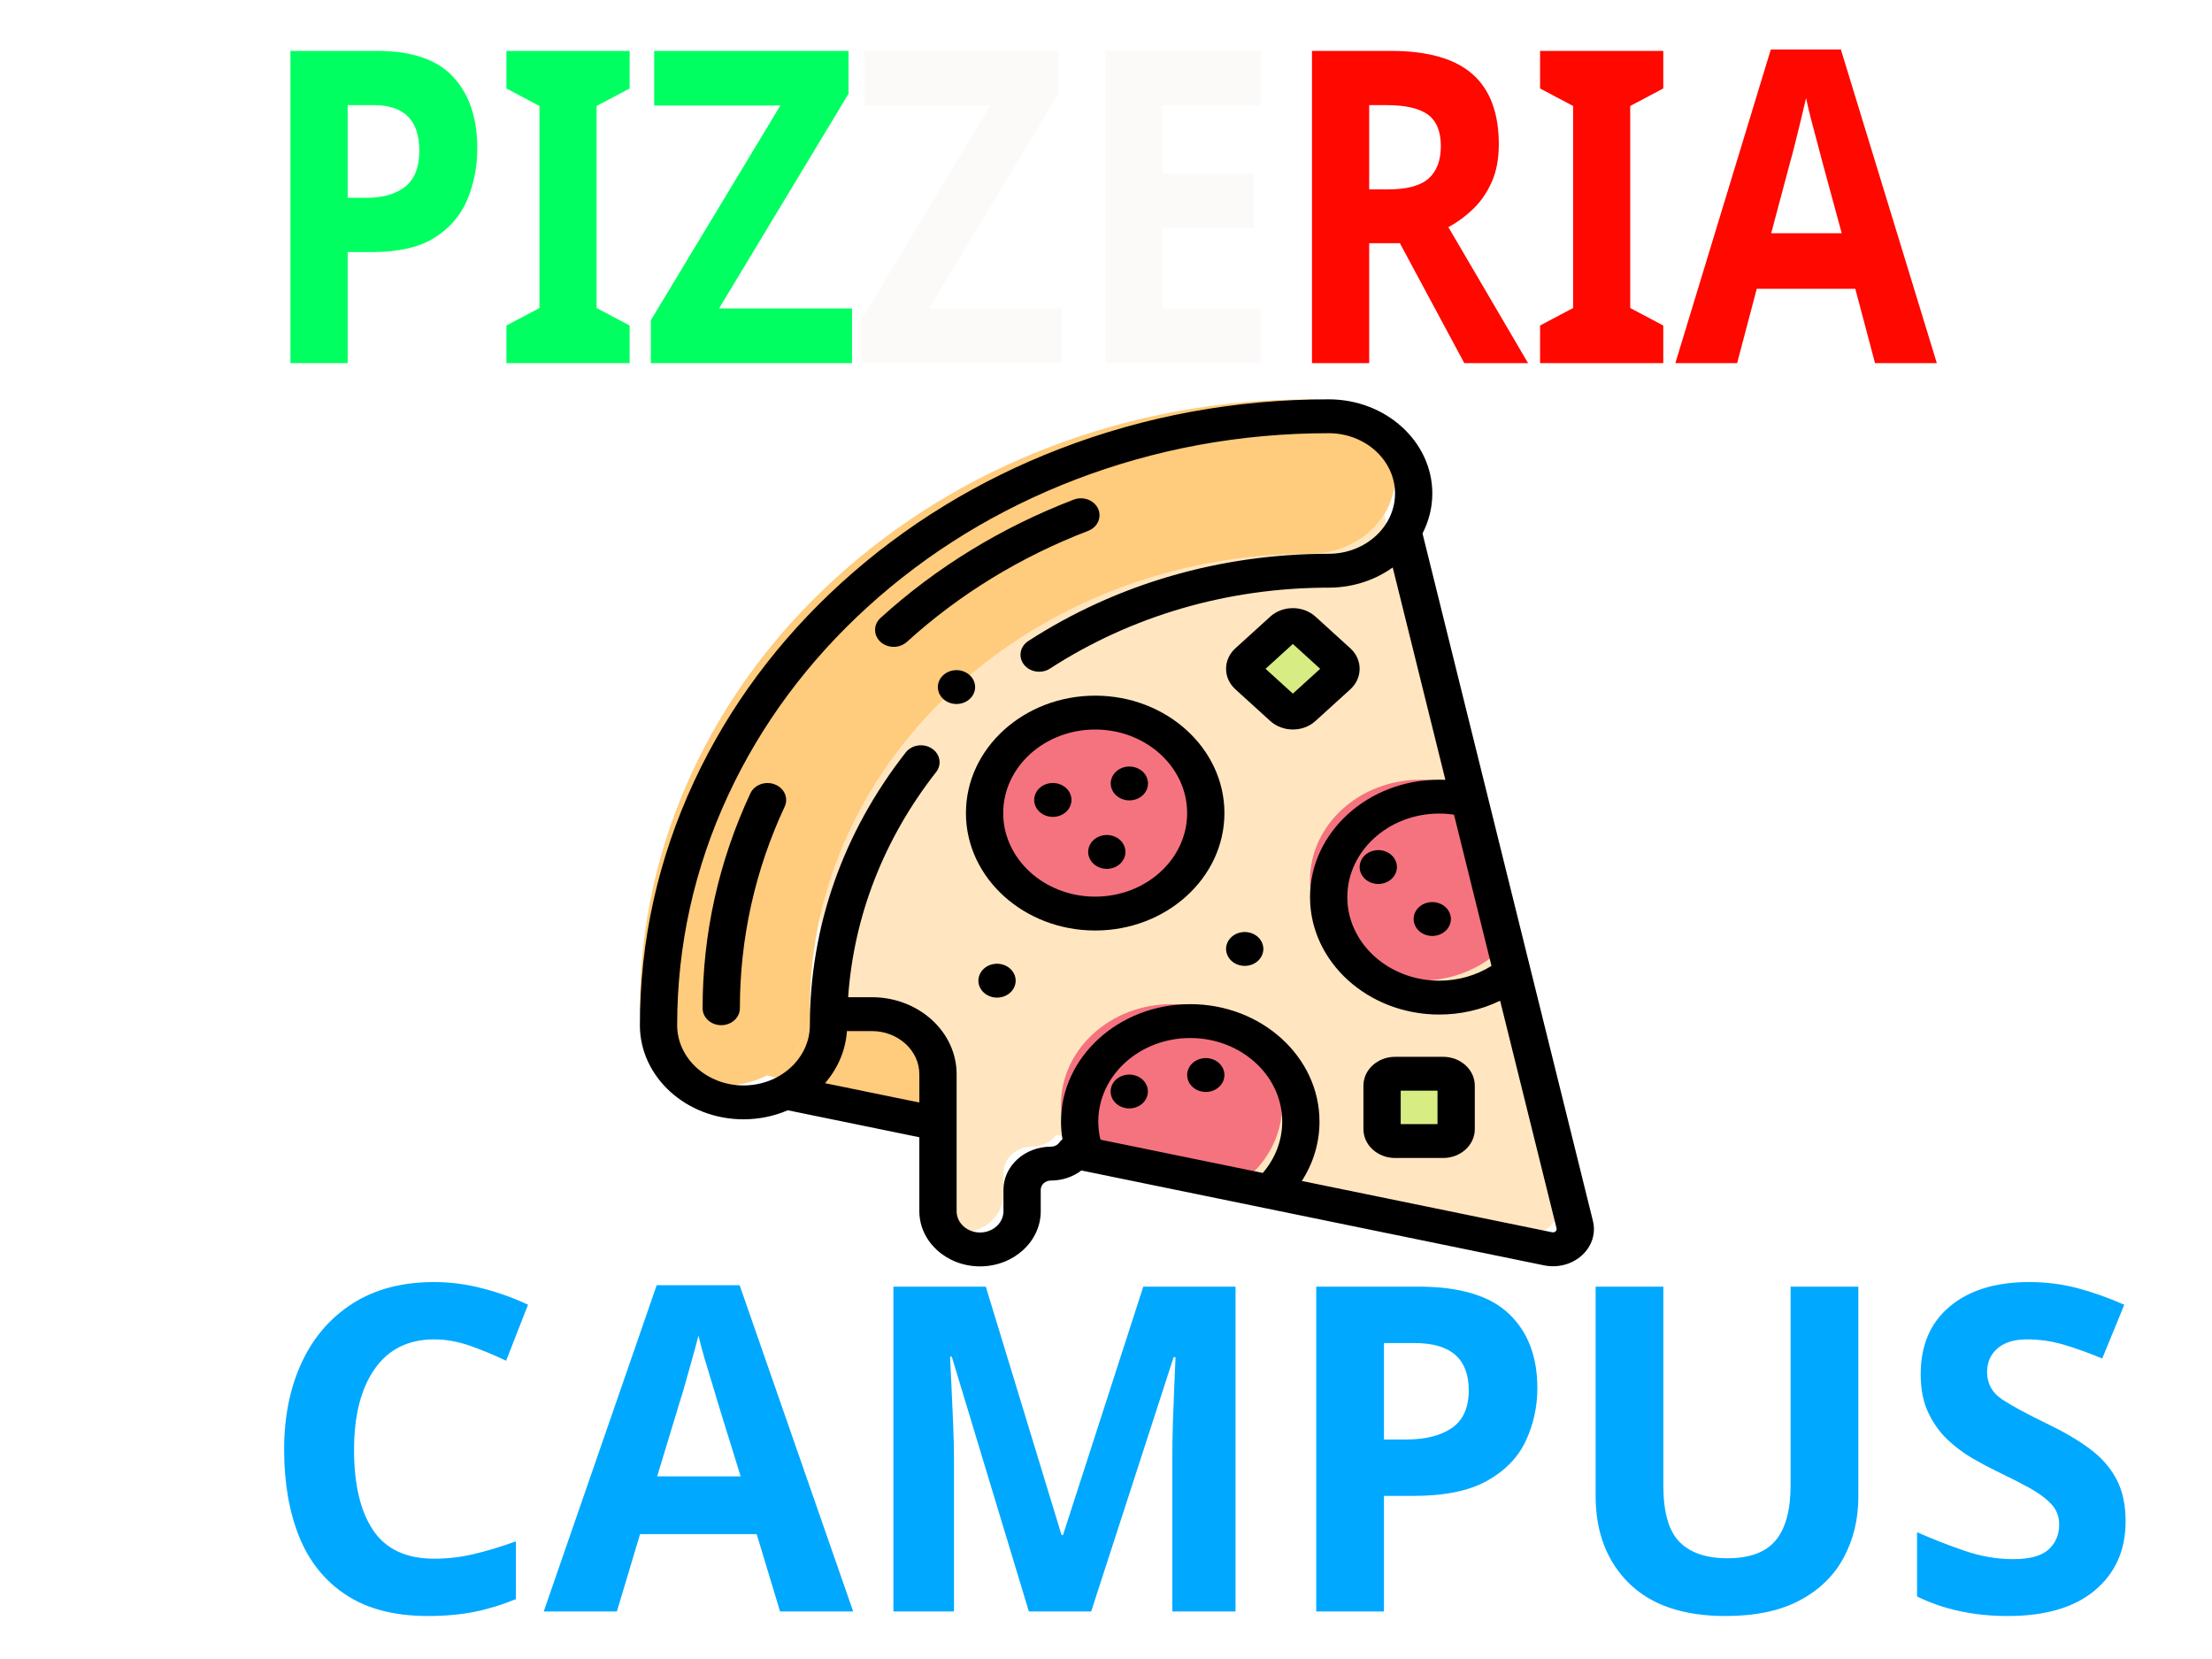
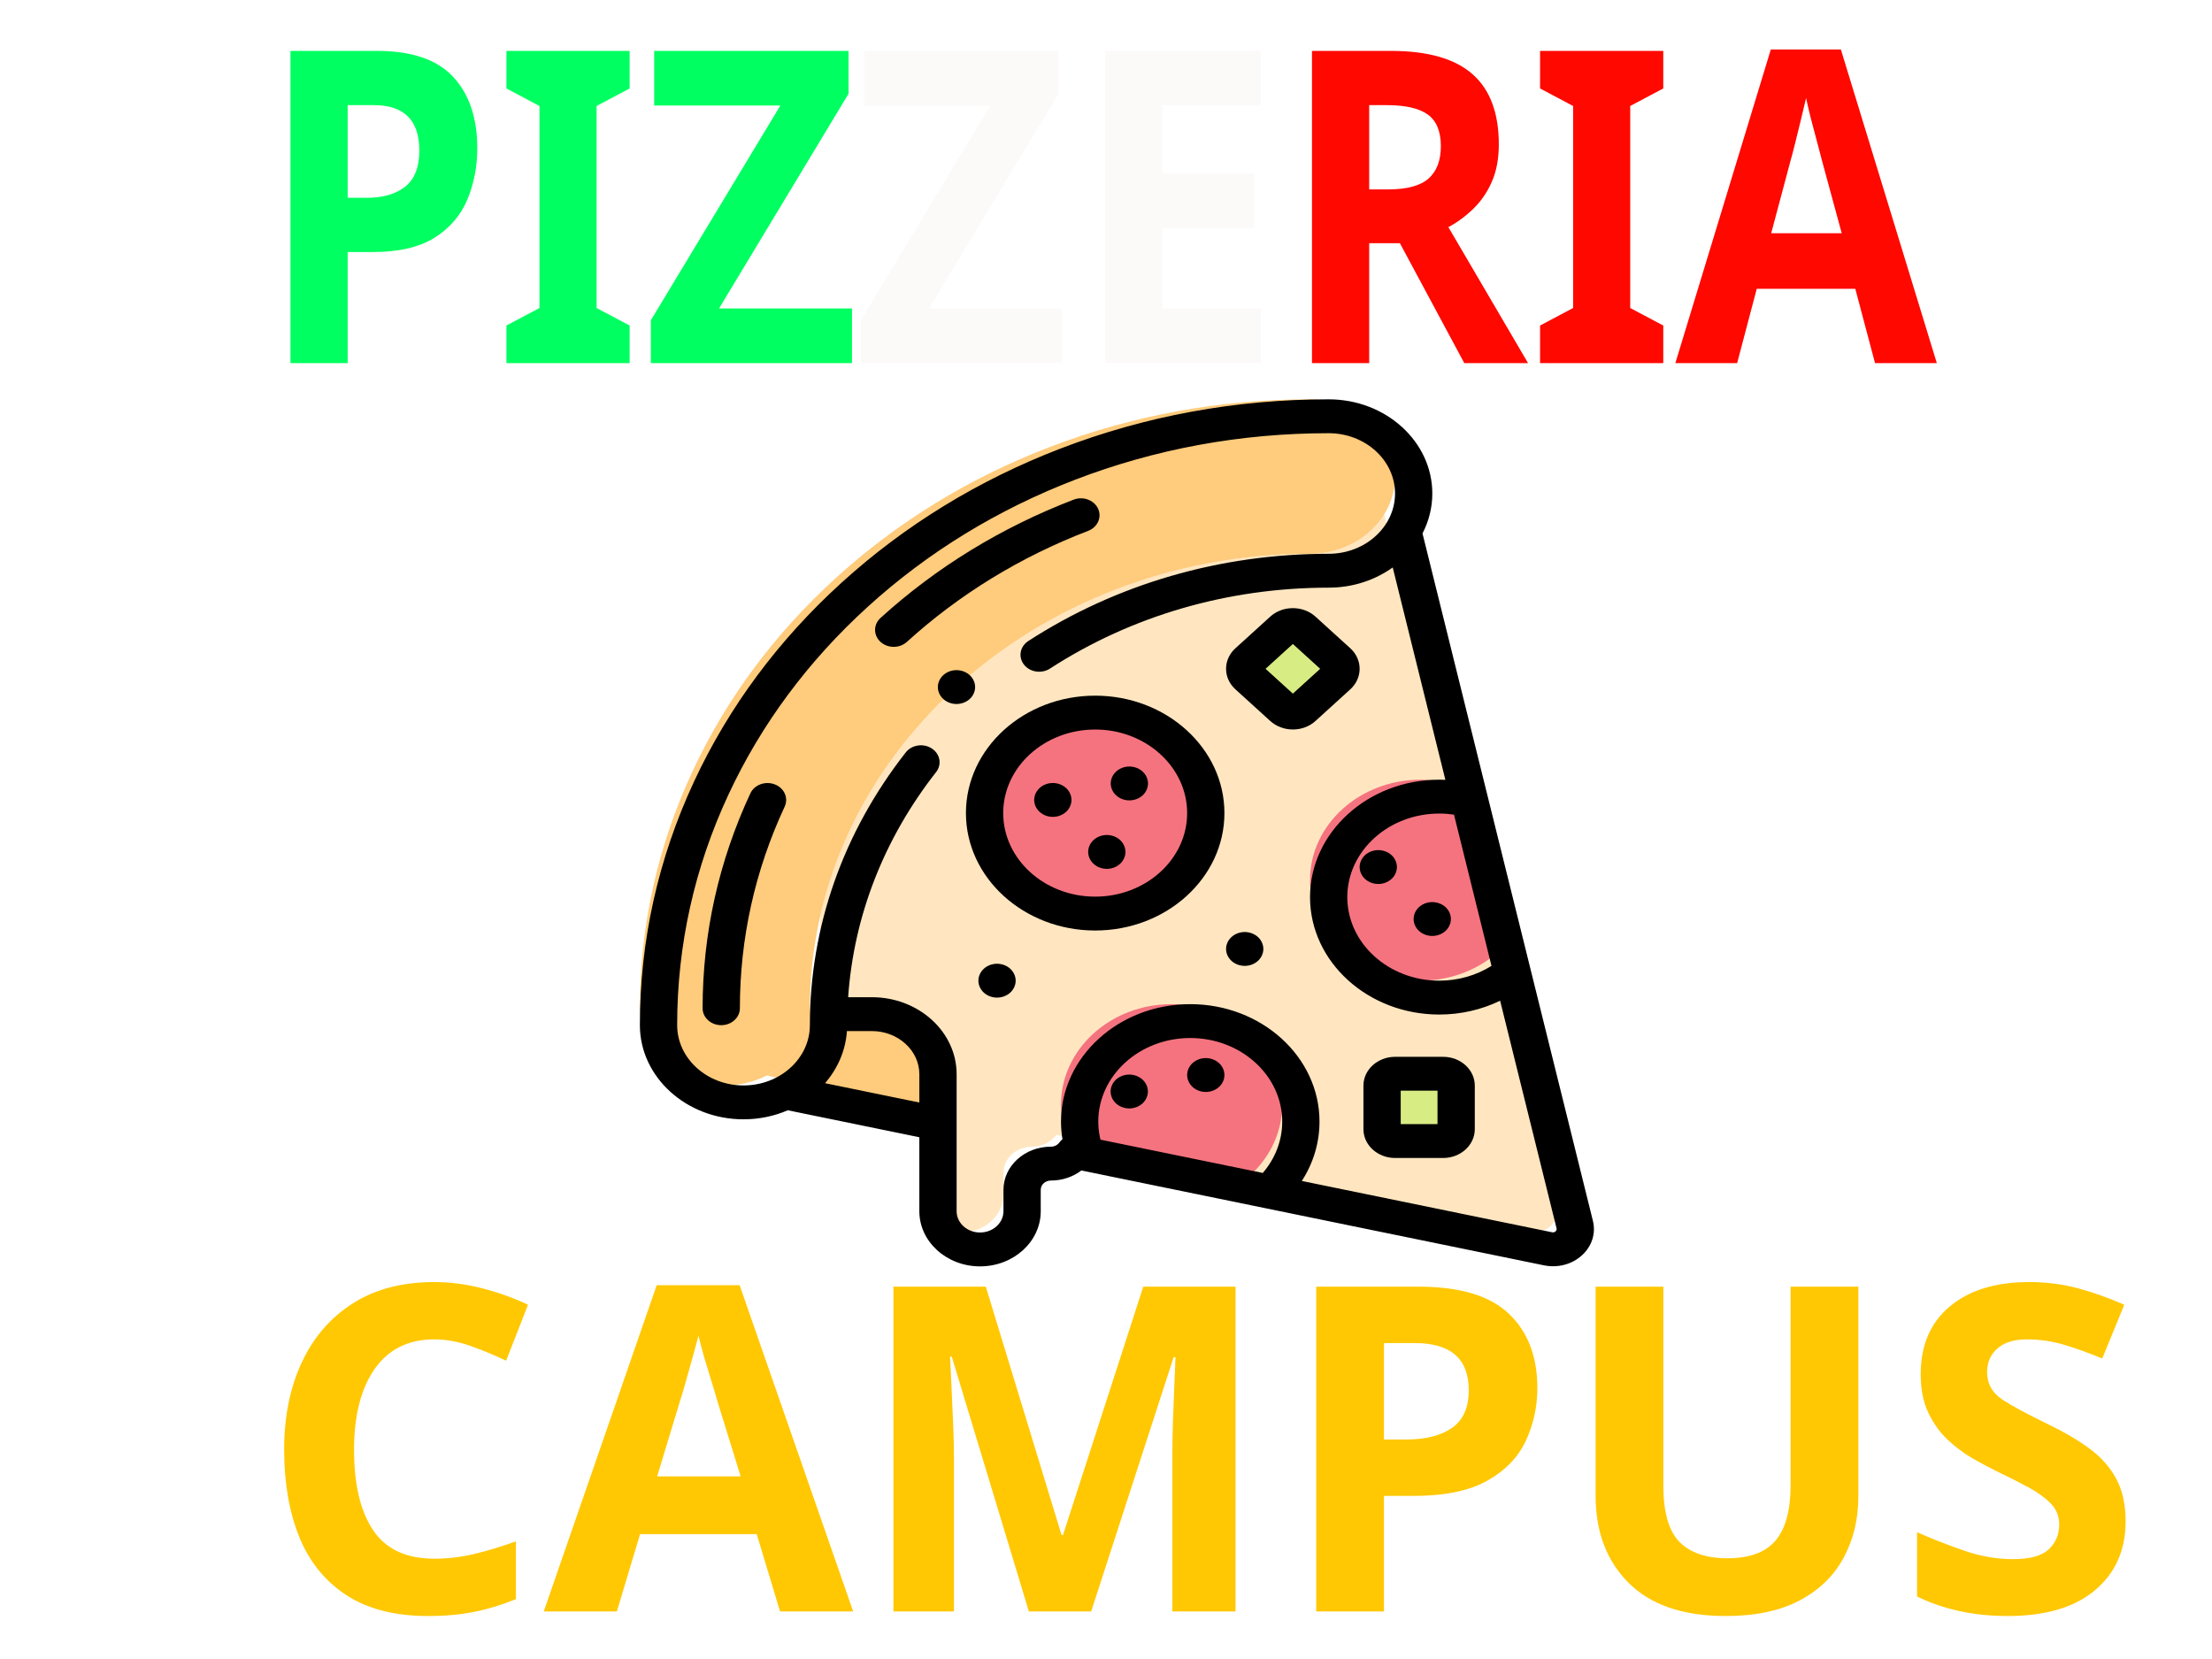
<svg xmlns="http://www.w3.org/2000/svg" width="100%" height="100%" viewBox="0 0 800 600" version="1.1" xml:space="preserve" style="fill-rule:evenodd;clip-rule:evenodd;stroke-linejoin:round;stroke-miterlimit:2;">
  <g id="XMLID_1864_" transform="matrix(0.67409,0,0,0.612457,224.634,138.299)">
    <path d="M501.634,487.318L409.45,78.027L409.306,78.06C401.47,91.878 386.638,101.208 369.62,101.208C240.68,101.209 132.704,192.624 107.062,314.044L105.501,363.052L124.53,363.052C144.121,363.052 160.004,378.934 160.004,398.525L160.004,479.436C160.004,491.898 170.107,502.001 182.568,502.001C195.031,502.001 205.133,491.898 205.133,479.436L205.133,466.751C205.133,458.226 212.045,451.315 220.57,451.315C225.971,451.315 230.725,448.54 233.484,444.338L233.481,444.336L487.32,501.626C495.898,503.562 503.566,495.897 501.634,487.318Z" style="fill:rgb(255,230,192);fill-rule:nonzero;" />
  </g>
  <g id="XMLID_1722_" transform="matrix(0.67409,0,0,0.612457,224.637,138.3)">
    <path d="M115.378,115.311C148.384,82.304 186.831,56.386 229.651,38.275C274.009,19.514 321.102,10 369.62,10C394.807,10 415.224,30.417 415.224,55.604C415.224,80.789 394.806,101.208 369.62,101.208C221.653,101.209 101.275,221.588 101.274,369.554C101.274,394.739 80.856,415.158 55.67,415.158C30.483,415.158 10.066,394.741 10.066,369.554C10.066,321.035 19.58,273.942 38.341,229.585C56.453,186.765 82.371,148.317 115.378,115.311Z" style="fill:rgb(255,203,124);fill-rule:nonzero;" />
  </g>
  <g id="XMLID_1836_" transform="matrix(0.67409,0,0,0.612457,224.634,138.299)">
    <path d="M124.531,363.051L105.502,363.051L101.256,370.238C101.01,386.912 91.819,401.41 78.264,409.161L78.189,409.288L160,427.752L160.005,427.752L160.005,398.524C160.005,378.933 144.123,363.051 124.531,363.051Z" style="fill:rgb(255,203,124);fill-rule:nonzero;" />
  </g>
  <g id="XMLID_1247_" transform="matrix(0.67409,0,0,0.612457,224.634,138.299)">
    <circle cx="254.347" cy="254.325" r="59.343" style="fill:rgb(245,115,127);" />
  </g>
  <g id="XMLID_1240_" transform="matrix(0.67409,0,0,0.612457,224.634,138.299)">
    <path d="M468.124,338.531C457.674,347.719 443.966,353.291 428.957,353.291C396.182,353.291 369.613,326.722 369.613,293.948C369.613,261.174 396.182,234.606 428.957,234.606C434.598,234.606 440.055,235.393 445.224,236.863L468.124,338.531Z" style="fill:rgb(245,115,127);fill-rule:nonzero;" />
  </g>
  <g id="XMLID_1999_" transform="matrix(0.67409,0,0,0.612457,224.634,138.299)">
    <path d="M384.141,174.193L365.472,192.862C362.674,195.66 358.138,195.66 355.34,192.862L336.671,174.193C333.873,171.395 333.873,166.859 336.671,164.061L355.34,145.392C358.138,142.594 362.674,142.594 365.472,145.392L384.141,164.061C386.939,166.858 386.939,171.395 384.141,174.193Z" style="fill:rgb(216,236,132);fill-rule:nonzero;" />
  </g>
  <g id="XMLID_1998_" transform="matrix(0.67409,0,0,0.612457,224.634,138.299)">
    <path d="M448.016,415.246L448.016,441.007C448.016,444.868 444.886,447.998 441.025,447.998L415.264,447.998C411.403,447.998 408.273,444.868 408.273,441.007L408.273,415.246C408.273,411.385 411.403,408.255 415.264,408.255L441.025,408.255C444.886,408.255 448.016,411.385 448.016,415.246Z" style="fill:rgb(216,236,132);fill-rule:nonzero;" />
  </g>
  <g id="XMLID_889_" transform="matrix(0.67409,0,0,0.612457,224.634,138.299)">
    <path d="M239.157,445.62C237.115,439.62 236.008,433.187 236.008,426.495C236.008,393.721 262.577,367.152 295.351,367.152C328.125,367.152 354.695,393.721 354.695,426.495C354.695,442.599 348.28,457.205 337.867,467.896L239.157,445.62Z" style="fill:rgb(245,115,127);fill-rule:nonzero;" />
  </g>
  <g id="XMLID_339_" transform="matrix(0.67409,0,0,0.612457,224.634,138.299)">
    <path d="M254.346,184.983C216.111,184.983 185.004,216.09 185.004,254.325C185.004,292.561 216.11,323.668 254.346,323.668C292.583,323.668 323.69,292.561 323.69,254.325C323.69,216.09 292.582,184.983 254.346,184.983ZM254.346,303.667C227.139,303.667 205.004,281.533 205.004,254.325C205.004,227.118 227.139,204.983 254.346,204.983C281.555,204.983 303.689,227.118 303.689,254.325C303.689,281.533 281.555,303.667 254.346,303.667Z" style="fill-rule:nonzero;" />
  </g>
  <g id="XMLID_340_" transform="matrix(0.67409,0,0,0.612457,224.634,138.299)">
    <path d="M272.691,226.828C270.061,226.828 267.481,227.898 265.622,229.758C263.762,231.618 262.691,234.199 262.691,236.829C262.691,239.459 263.761,242.039 265.622,243.899C267.481,245.759 270.061,246.829 272.691,246.829C275.321,246.829 277.901,245.759 279.761,243.899C281.622,242.039 282.692,239.459 282.692,236.829C282.692,234.199 281.623,231.618 279.761,229.758C277.9,227.898 275.321,226.828 272.691,226.828Z" style="fill-rule:nonzero;" />
  </g>
  <g id="XMLID_341_" transform="matrix(0.67409,0,0,0.612457,224.634,138.299)">
    <path d="M231.63,236.56C228.989,236.56 226.409,237.63 224.559,239.49C222.689,241.36 221.62,243.93 221.62,246.57C221.62,249.2 222.689,251.77 224.559,253.64C226.41,255.5 228.99,256.571 231.63,256.571C234.26,256.571 236.83,255.5 238.7,253.64C240.559,251.77 241.63,249.19 241.63,246.57C241.63,243.94 240.56,241.36 238.7,239.49C236.83,237.63 234.26,236.56 231.63,236.56Z" style="fill-rule:nonzero;" />
  </g>
  <g id="XMLID_342_" transform="matrix(0.67409,0,0,0.612457,224.634,138.299)">
    <path d="M260.591,267.261C257.951,267.261 255.38,268.331 253.52,270.191C251.65,272.051 250.59,274.631 250.59,277.261C250.59,279.891 251.65,282.472 253.52,284.332C255.38,286.192 257.952,287.262 260.591,287.262C263.221,287.262 265.791,286.192 267.661,284.332C269.52,282.472 270.591,279.891 270.591,277.261C270.591,274.631 269.521,272.051 267.661,270.191C265.791,268.33 263.221,267.261 260.591,267.261Z" style="fill-rule:nonzero;" />
  </g>
  <g id="XMLID_792_" transform="matrix(0.67409,0,0,0.612457,224.634,138.299)">
    <path d="M406.237,276.191C403.607,276.191 401.026,277.251 399.167,279.111C397.307,280.982 396.236,283.562 396.236,286.192C396.236,288.822 397.306,291.402 399.167,293.262C401.026,295.122 403.607,296.192 406.237,296.192C408.867,296.192 411.447,295.122 413.307,293.262C415.167,291.402 416.237,288.822 416.237,286.192C416.237,283.562 415.168,280.982 413.307,279.111C411.447,277.251 408.867,276.191 406.237,276.191Z" style="fill-rule:nonzero;" />
  </g>
  <g id="XMLID_890_" transform="matrix(0.67409,0,0,0.612457,224.634,138.299)">
    <path d="M425.197,316.883C425.197,319.513 426.267,322.093 428.129,323.953C429.988,325.813 432.559,326.883 435.198,326.883C437.828,326.883 440.408,325.813 442.268,323.953C444.128,322.093 445.198,319.523 445.198,316.883C445.198,314.253 444.129,311.673 442.268,309.813C440.408,307.953 437.828,306.883 435.198,306.883C432.568,306.883 429.988,307.953 428.129,309.813C426.267,311.673 425.197,314.253 425.197,316.883Z" style="fill-rule:nonzero;" />
  </g>
  <g id="XMLID_925_" transform="matrix(0.67409,0,0,0.612457,224.634,138.299)">
    <path d="M372.544,199.932L391.212,181.264C397.904,174.571 397.904,163.682 391.212,156.989L372.544,138.321C365.851,131.628 354.962,131.627 348.268,138.321L329.602,156.987C326.358,160.23 324.573,164.541 324.573,169.126C324.573,173.712 326.358,178.022 329.601,181.263L348.268,199.932C351.51,203.174 355.822,204.959 360.407,204.959C364.992,204.959 369.302,203.174 372.544,199.932ZM345.749,169.127L360.407,154.468L375.064,169.127L360.407,183.786L345.749,169.127Z" style="fill-rule:nonzero;" />
  </g>
  <g id="XMLID_938_" transform="matrix(0.67409,0,0,0.612457,224.634,138.299)">
    <path d="M441.025,398.254L415.264,398.254C405.895,398.254 398.272,405.877 398.272,415.246L398.272,441.007C398.272,450.376 405.895,457.999 415.264,457.999L441.025,457.999C450.394,457.999 458.017,450.376 458.017,441.007L458.017,415.246C458.017,405.877 450.394,398.254 441.025,398.254ZM438.016,437.997L418.273,437.997L418.273,418.254L438.016,418.254L438.016,437.997Z" style="fill-rule:nonzero;" />
  </g>
  <g id="XMLID_940_" transform="matrix(0.67409,0,0,0.612457,224.634,138.299)">
    <path d="M334.574,324.553C331.944,324.553 329.364,325.623 327.504,327.483C325.644,329.344 324.573,331.914 324.573,334.554C324.573,337.184 325.643,339.764 327.504,341.624C329.364,343.484 331.944,344.554 334.574,344.554C337.205,344.554 339.784,343.484 341.644,341.624C343.504,339.764 344.574,337.184 344.574,334.554C344.574,331.924 343.505,329.344 341.644,327.483C339.784,325.622 337.205,324.553 334.574,324.553Z" style="fill-rule:nonzero;" />
  </g>
  <g id="XMLID_941_" transform="matrix(0.67409,0,0,0.612457,224.634,138.299)">
    <path d="M201.688,343.294C199.058,343.294 196.478,344.354 194.619,346.224C192.759,348.084 191.688,350.664 191.688,353.294C191.688,355.925 192.758,358.505 194.619,360.365C196.478,362.225 199.058,363.295 201.688,363.295C204.318,363.295 206.898,362.225 208.759,360.365C210.619,358.505 211.689,355.925 211.689,353.294C211.689,350.664 210.62,348.084 208.759,346.224C206.898,344.353 204.318,343.294 201.688,343.294Z" style="fill-rule:nonzero;" />
  </g>
  <g id="XMLID_957_" transform="matrix(0.67409,0,0,0.612457,224.637,138.3)">
    <path d="M82.442,237.376C77.354,235.223 71.487,237.604 69.337,242.69C52.336,282.885 43.717,325.572 43.717,369.568C43.717,375.091 48.195,379.569 53.717,379.569C59.239,379.569 63.718,375.091 63.718,369.568C63.718,328.264 71.806,288.198 87.758,250.481C89.908,245.395 87.53,239.528 82.442,237.376Z" style="fill-rule:nonzero;" />
  </g>
  <g id="XMLID_1033_" transform="matrix(0.67409,0,0,0.612457,224.634,138.299)">
    <path d="M255.891,74.555C253.741,69.469 247.872,67.088 242.786,69.241C203.973,85.658 169.117,109.157 139.184,139.089C135.279,142.994 135.279,149.326 139.184,153.231C141.137,155.184 143.696,156.16 146.255,156.16C148.814,156.16 151.373,155.183 153.326,153.231C181.428,125.13 214.148,103.069 250.576,87.662C255.663,85.51 258.043,79.642 255.891,74.555Z" style="fill-rule:nonzero;" />
  </g>
  <g id="XMLID_1244_" transform="matrix(0.67409,0,0,0.612457,224.634,138.299)">
    <path d="M313.693,398.995C311.063,398.995 308.483,400.065 306.624,401.925C304.764,403.796 303.692,406.366 303.692,408.996C303.692,411.636 304.763,414.206 306.624,416.076C308.483,417.936 311.063,419.006 313.693,419.006C316.323,419.006 318.903,417.936 320.763,416.076C322.633,414.206 323.693,411.636 323.693,408.996C323.693,406.366 322.633,403.796 320.763,401.925C318.903,400.066 316.323,398.995 313.693,398.995Z" style="fill-rule:nonzero;" />
  </g>
  <g id="XMLID_1543_" transform="matrix(0.67409,0,0,0.612457,224.634,138.299)">
    <path d="M272.631,408.737C270.001,408.737 267.421,409.797 265.561,411.667C263.702,413.527 262.631,416.107 262.631,418.737C262.631,421.367 263.701,423.947 265.561,425.807C267.421,427.668 270.001,428.738 272.631,428.738C275.261,428.738 277.841,427.668 279.701,425.807C281.561,423.937 282.632,421.367 282.632,418.737C282.632,416.107 281.562,413.527 279.701,411.667C277.841,409.797 275.261,408.737 272.631,408.737Z" style="fill-rule:nonzero;" />
  </g>
  <g id="XMLID_1990_" transform="matrix(0.67409,0,0,0.612457,231.377,144.424)">
    <path d="M511.389,485.121L477.888,336.375C477.878,336.331 477.868,336.287 477.858,336.243L454.995,234.73C454.988,234.699 454.981,234.669 454.974,234.638L419.961,79.184C423.33,72.02 425.224,64.031 425.224,55.603C425.224,24.944 400.281,0 369.621,0C319.757,0 271.353,9.778 225.757,29.064C181.745,47.679 142.231,74.317 108.307,108.238C74.384,142.162 47.746,181.677 29.131,225.689C9.845,271.286 0.067,319.689 0.067,369.554C0.067,400.214 25.01,425.158 55.671,425.158C64.165,425.158 72.215,423.237 79.422,419.818L150.005,435.748L150.005,479.436C150.005,497.392 164.614,512.001 182.57,512.001C200.527,512.001 215.136,497.392 215.136,479.436L215.136,466.751C215.136,463.754 217.574,461.315 220.572,461.315C226.651,461.315 232.409,459.168 236.929,455.366L485.118,511.38C492.511,513.047 500.128,510.846 505.488,505.488C510.849,500.129 513.054,492.515 511.389,485.121ZM456.975,334.554C448.777,340.214 439.024,343.291 428.957,343.291C401.748,343.291 379.614,321.156 379.614,293.949C379.614,266.742 401.748,244.606 428.957,244.606C431.617,244.606 434.258,244.824 436.859,245.242L456.975,334.554ZM99.409,403.825C106.156,395.232 110.431,384.619 111.153,373.051L124.531,373.051C138.577,373.051 150.004,384.479 150.004,398.524L150.004,415.244L99.409,403.825ZM246.008,426.496C246.008,399.288 268.143,377.153 295.351,377.153C322.558,377.153 344.693,399.288 344.693,426.496C344.693,437.609 341.016,448.191 334.262,456.829L247.174,437.174C246.405,433.687 246.008,430.114 246.008,426.496ZM491.348,491.341C490.997,491.691 490.397,492.069 489.521,491.869L355.205,461.555C361.392,451.025 364.694,438.996 364.694,426.495C364.694,388.259 333.588,357.152 295.351,357.152C257.115,357.152 226.007,388.259 226.007,426.495C226.007,430.001 226.28,433.477 226.797,436.908C226.136,437.503 225.545,438.185 225.054,438.955C224.033,440.434 222.367,441.313 220.572,441.313C206.546,441.313 195.135,452.724 195.135,466.75L195.135,479.435C195.135,486.363 189.498,491.999 182.57,491.999C175.643,491.999 170.006,486.363 170.006,479.435L170.006,398.524C170.006,373.45 149.607,353.05 124.532,353.05L111.804,353.05C114.825,305.137 130.984,259.471 159.011,220.096C162.213,215.596 161.161,209.353 156.661,206.149C152.162,202.946 145.919,203.998 142.715,208.498C109.063,255.776 91.275,311.469 91.275,369.553C91.275,389.185 75.303,405.157 55.671,405.157C36.039,405.157 20.068,389.185 20.068,369.553C20.068,322.38 29.315,276.598 47.552,233.481C65.158,191.853 90.358,154.474 122.45,122.382C154.542,90.29 191.921,65.091 233.549,47.485C276.665,29.248 322.448,20.001 369.621,20.001C389.253,20.001 405.225,35.972 405.225,55.604C405.225,75.236 389.253,91.208 369.621,91.208C311.5,91.208 255.778,109.016 208.483,142.708C203.984,145.913 202.934,152.157 206.139,156.655C209.344,161.154 215.588,162.203 220.086,158.999C263.975,127.734 315.683,111.21 369.62,111.209C382.584,111.209 394.516,106.736 403.983,99.271L432.231,224.692C431.142,224.641 430.051,224.606 428.957,224.606C390.721,224.606 359.613,255.713 359.613,293.95C359.613,332.186 390.72,363.293 428.957,363.293C440.438,363.293 451.635,360.447 461.607,355.123L491.876,489.516C492.074,490.391 491.698,490.992 491.348,491.341Z" style="fill-rule:nonzero;" />
  </g>
  <g id="XMLID_1994_" transform="matrix(0.67409,0,0,0.612457,224.634,138.299)">
    <path d="M189.938,179.917C189.938,177.287 188.869,174.707 187.008,172.847C185.148,170.987 182.567,169.917 179.937,169.917C177.307,169.917 174.727,170.987 172.868,172.847C171.008,174.707 169.937,177.287 169.937,179.917C169.937,182.547 171.007,185.128 172.868,186.988C174.727,188.848 177.307,189.918 179.937,189.918C182.567,189.918 185.138,188.848 187.008,186.988C188.869,185.128 189.938,182.547 189.938,179.917Z" style="fill-rule:nonzero;" />
  </g>
  <g transform="matrix(2.8546,0,0,3.29538,-365.975,-316.76)">
    <text x="160.691px" y="135.97px" style="font-family:'BerlinSansFB-Bold', 'Berlin Sans FB', sans-serif;font-weight:700;font-size:48px;fill:rgb(0,255,96);">PIZ</text>
    <text x="236.113px" y="135.97px" style="font-family:'BerlinSansFB-Bold', 'Berlin Sans FB', sans-serif;font-weight:700;font-size:48px;fill:rgb(252,249,249);">ZE</text>
    <text x="290.113px" y="135.97px" style="font-family:'BerlinSansFB-Bold', 'Berlin Sans FB', sans-serif;font-weight:700;font-size:48px;fill:rgb(255,8,0);">RIA</text>
  </g>
  <g transform="matrix(3.37825,0,0,3.42794,-794.544,-536.734)">
-     <text x="262.831px" y="326.587px" style="font-family:'BerlinSansFB-Bold', 'Berlin Sans FB', sans-serif;font-weight:700;font-size:48px;fill:rgb(0,168,255);">CAMPUS</text>
+     <text x="262.831px" y="326.587px" style="font-family:'BerlinSansFB-Bold', 'Berlin Sans FB', sans-serif;font-weight:700;font-size:48px;fill:rgb(255,200,2);">CAMPUS</text>
  </g>
</svg>
